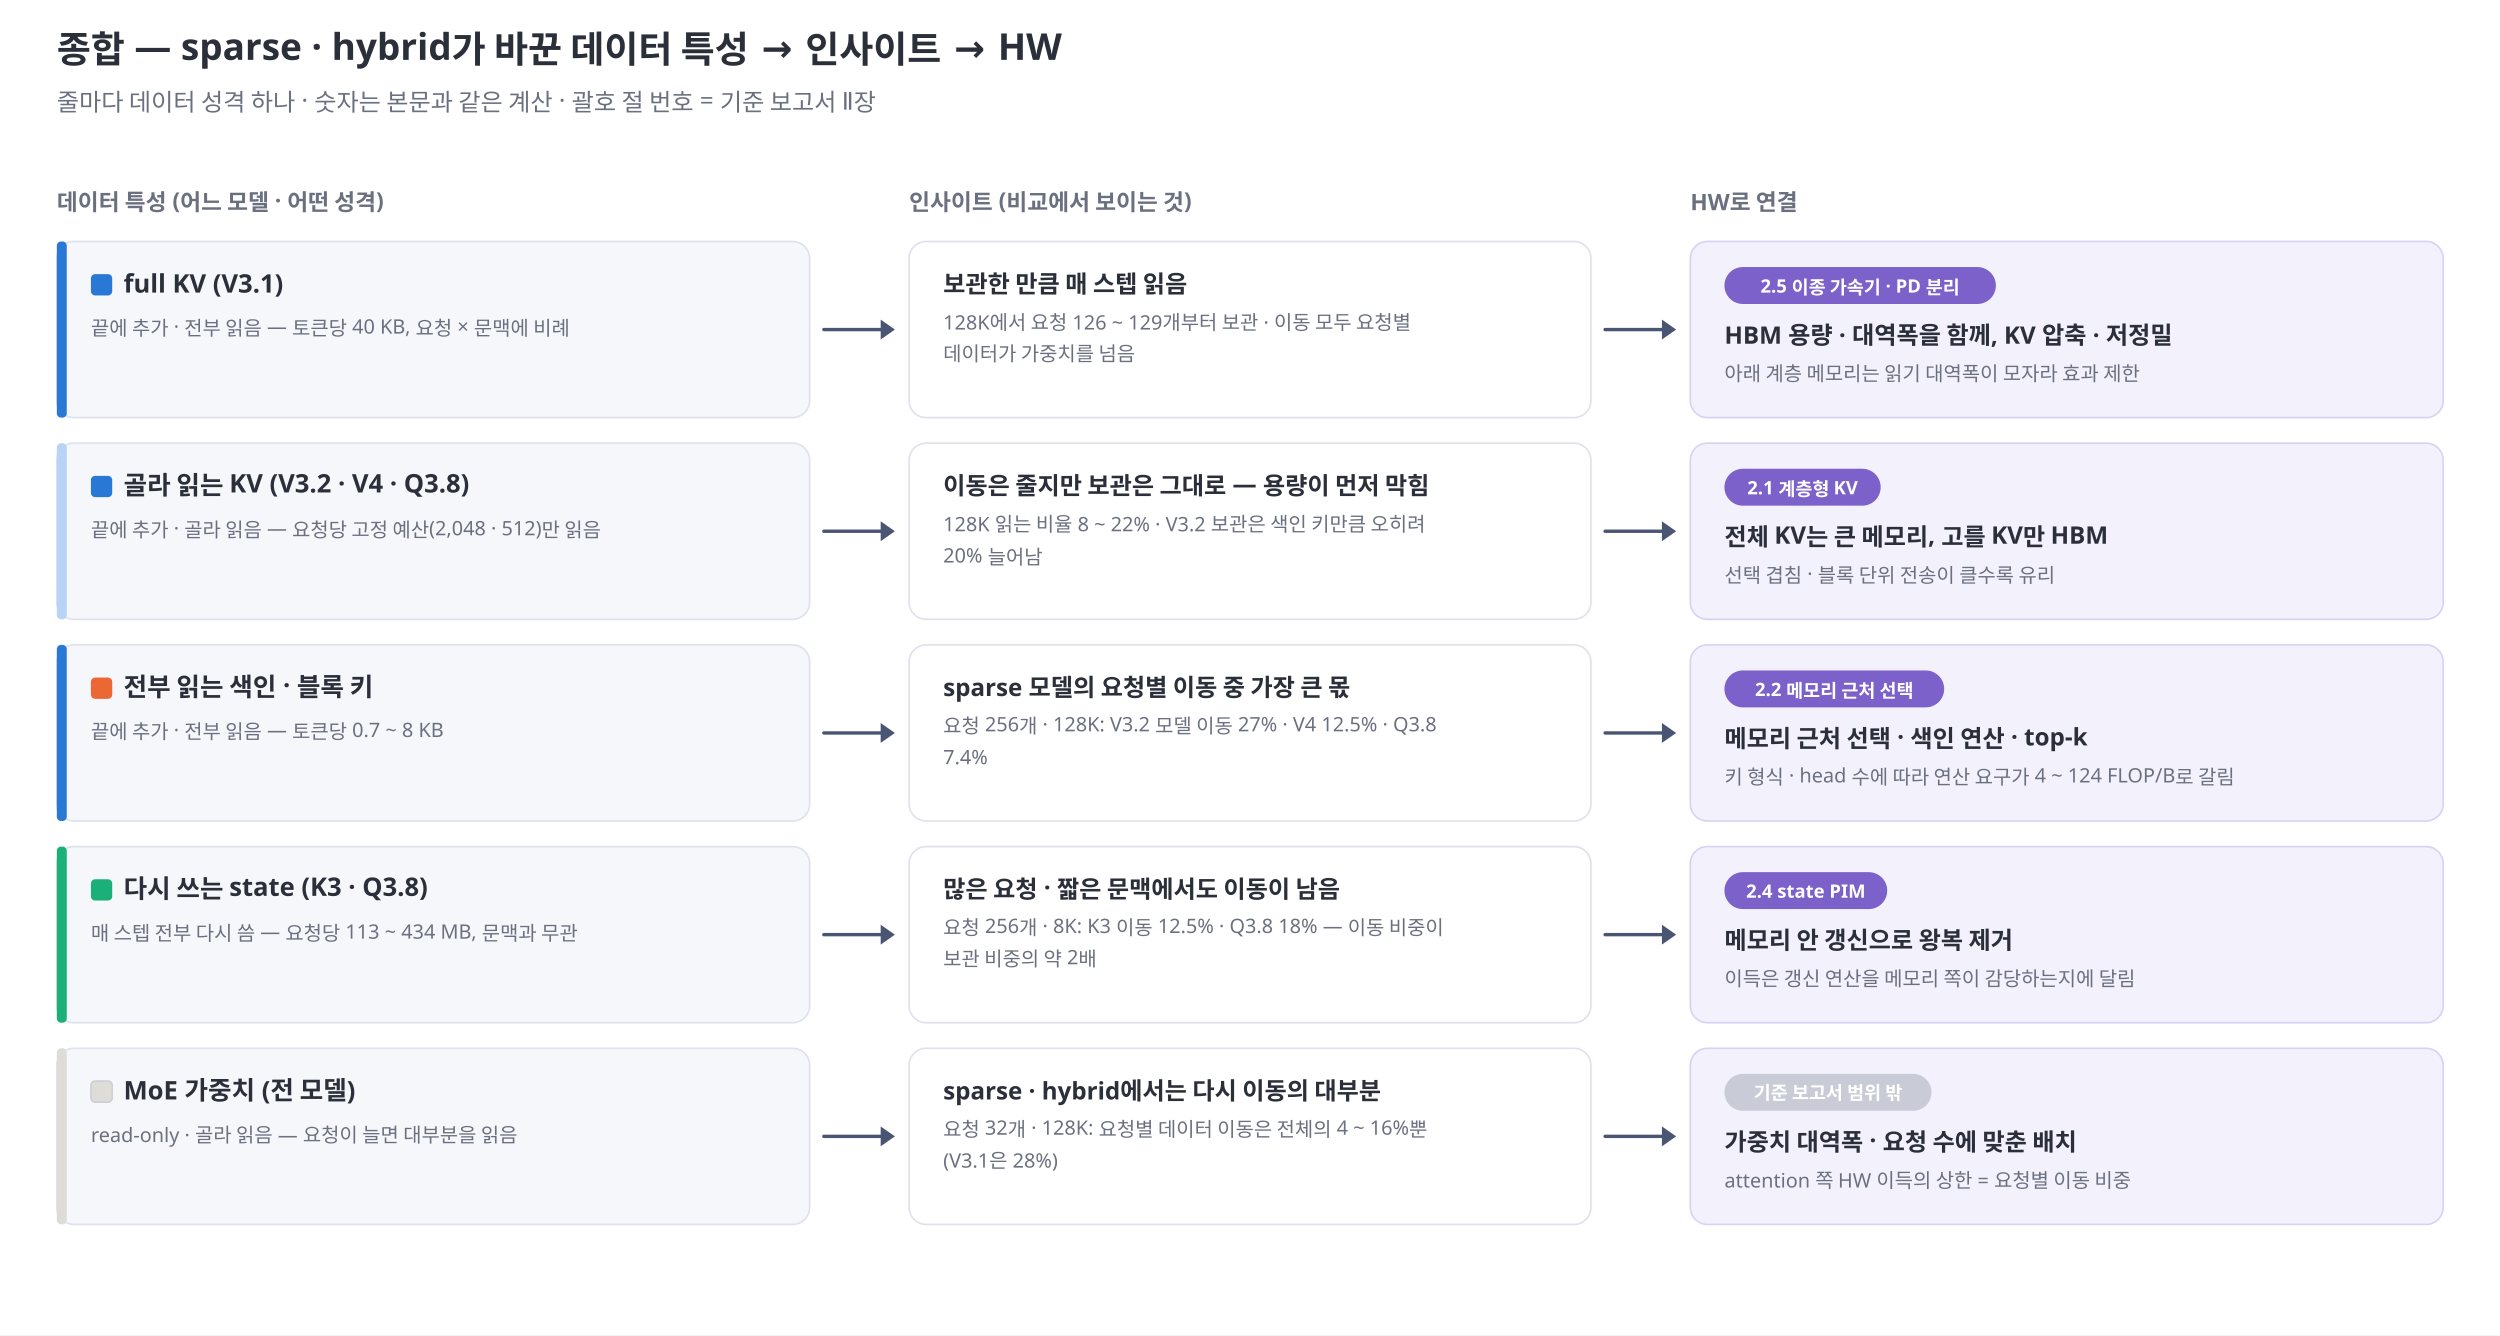
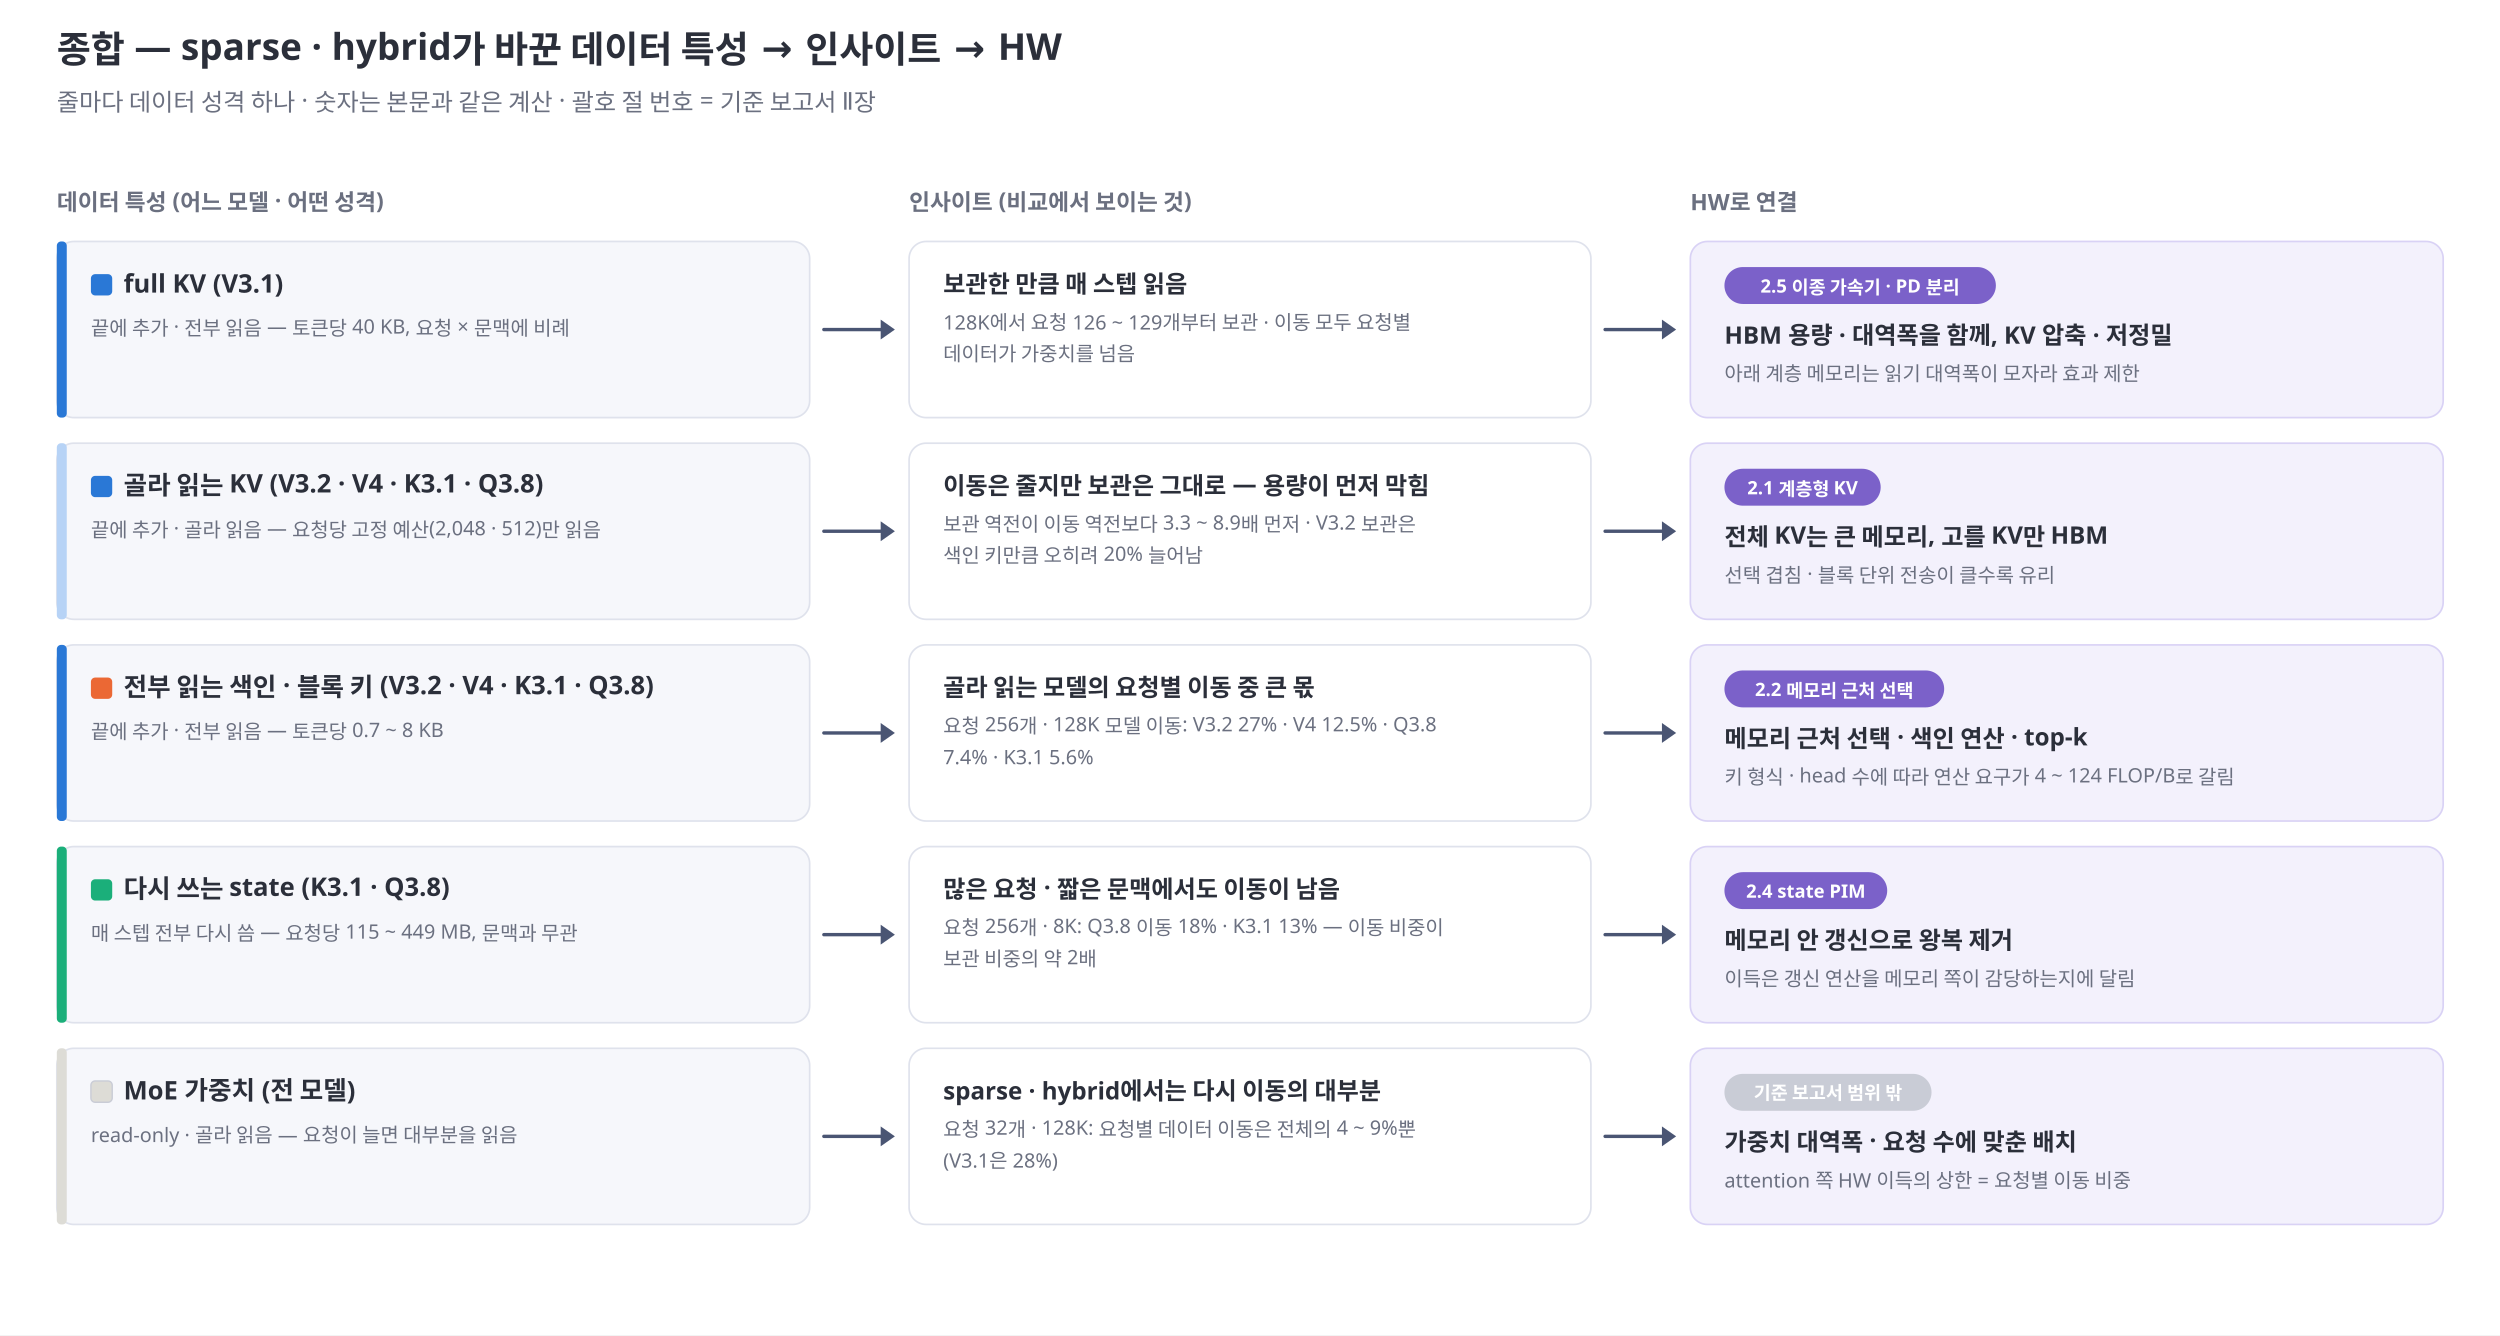
<svg xmlns="http://www.w3.org/2000/svg" viewBox="0 0 1760 940" width="1760" height="940">
  <rect width="100%" height="100%" fill="#ffffff" />
  <text x="40.0" y="44.0" font-family="'Noto Sans KR','Malgun Gothic',sans-serif" font-size="26" text-anchor="start" font-weight="700" fill="#2b2f3a">종합 — sparse · hybrid가 바꾼 데이터 특성 → 인사이트 → HW</text>
  <text x="40.0" y="78.0" font-family="'Noto Sans KR','Malgun Gothic',sans-serif" font-size="17" text-anchor="start" font-weight="400" fill="#6b7080">줄마다 데이터 성격 하나 · 숫자는 본문과 같은 계산 · 괄호 절 번호 = 기준 보고서 Ⅱ장</text>
  <text x="40.0" y="148.0" font-family="'Noto Sans KR','Malgun Gothic',sans-serif" font-size="16" text-anchor="start" font-weight="700" fill="#6b7080">데이터 특성 (어느 모델 · 어떤 성격)</text>
  <text x="640.0" y="148.0" font-family="'Noto Sans KR','Malgun Gothic',sans-serif" font-size="16" text-anchor="start" font-weight="700" fill="#6b7080">인사이트 (비교에서 보이는 것)</text>
  <text x="1190.0" y="148.0" font-family="'Noto Sans KR','Malgun Gothic',sans-serif" font-size="16" text-anchor="start" font-weight="700" fill="#6b7080">HW로 연결</text>
  <rect x="40.0" y="170.0" width="530.0" height="124.0" rx="12" fill="#f6f7fb" stroke="#dfe2ec" stroke-width="1.2" />
  <rect x="40.0" y="170.0" width="7.0" height="124.0" rx="3" fill="#2a78d6" stroke="none" stroke-width="1.5" />
  <rect x="64.0" y="193.0" width="15.0" height="15.0" rx="3" fill="#2a78d6" stroke="none" stroke-width="1" />
  <text x="87.0" y="206.0" font-family="'Noto Sans KR','Malgun Gothic',sans-serif" font-size="18" text-anchor="start" font-weight="600" fill="#2b2f3a">full KV (V3.1)</text>
  <text x="64.0" y="236.0" font-family="'Noto Sans KR','Malgun Gothic',sans-serif" font-size="14" text-anchor="start" font-weight="400" fill="#6b7080">끝에 추가 · 전부 읽음 — 토큰당 40 KB, 요청 × 문맥에 비례</text>
  <rect x="640.0" y="170.0" width="480.0" height="124.0" rx="12" fill="#ffffff" stroke="#dfe2ec" stroke-width="1.2" />
  <text x="664.0" y="206.0" font-family="'Noto Sans KR','Malgun Gothic',sans-serif" font-size="17" text-anchor="start" font-weight="700" fill="#2b2f3a">보관한 만큼 매 스텝 읽음</text>
  <text x="664.0" y="232.0" font-family="'Noto Sans KR','Malgun Gothic',sans-serif" font-size="14" text-anchor="start" font-weight="400" fill="#6b7080">128K에서 요청 126 ~ 129개부터 보관 · 이동 모두 요청별</text>
  <text x="664.0" y="254.0" font-family="'Noto Sans KR','Malgun Gothic',sans-serif" font-size="14" text-anchor="start" font-weight="400" fill="#6b7080">데이터가 가중치를 넘음</text>
  <rect x="1190.0" y="170.0" width="530.0" height="124.0" rx="12" fill="#f3f1fc" stroke="#d9d2f5" stroke-width="1.2" />
  <rect x="1214.0" y="188.0" width="191.1" height="26.0" rx="13" fill="#7b61c9" stroke="none" stroke-width="1.5" />
  <text x="1309.5" y="206.0" font-family="'Noto Sans KR','Malgun Gothic',sans-serif" font-size="13" text-anchor="middle" font-weight="700" fill="#ffffff">2.5 이종 가속기 · PD 분리</text>
  <text x="1214.0" y="242.0" font-family="'Noto Sans KR','Malgun Gothic',sans-serif" font-size="17" text-anchor="start" font-weight="700" fill="#2b2f3a">HBM 용량 · 대역폭을 함께, KV 압축 · 저정밀</text>
  <text x="1214.0" y="268.0" font-family="'Noto Sans KR','Malgun Gothic',sans-serif" font-size="14" text-anchor="start" font-weight="400" fill="#6b7080">아래 계층 메모리는 읽기 대역폭이 모자라 효과 제한</text>
  <line x1="580.0" y1="232.0" x2="622.0" y2="232.0" stroke="#4a5573" stroke-width="2.4" stroke-linecap="round" />
  <path d="M620.0,225.0 L630.0,232.0 L620.0,239.0 Z" fill="#4a5573" />
  <line x1="1130.0" y1="232.0" x2="1172.0" y2="232.0" stroke="#4a5573" stroke-width="2.4" stroke-linecap="round" />
  <path d="M1170.0,225.0 L1180.0,232.0 L1170.0,239.0 Z" fill="#4a5573" />
  <rect x="40.0" y="312.0" width="530.0" height="124.0" rx="12" fill="#f6f7fb" stroke="#dfe2ec" stroke-width="1.2" />
  <rect x="40.0" y="312.0" width="7.0" height="124.0" rx="3" fill="#b7d3f6" stroke="none" stroke-width="1.5" />
  <rect x="64.0" y="335.0" width="15.0" height="15.0" rx="3" fill="#2a78d6" stroke="none" stroke-width="1" />
-   <text x="87.0" y="348.0" font-family="'Noto Sans KR','Malgun Gothic',sans-serif" font-size="18" text-anchor="start" font-weight="600" fill="#2b2f3a">골라 읽는 KV (V3.2 · V4 · Q3.8)</text>
+   <text x="87.0" y="348.0" font-family="'Noto Sans KR','Malgun Gothic',sans-serif" font-size="18" text-anchor="start" font-weight="600" fill="#2b2f3a">골라 읽는 KV (V3.2 · V4 · K3.1 · Q3.8)</text>
  <text x="64.0" y="378.0" font-family="'Noto Sans KR','Malgun Gothic',sans-serif" font-size="14" text-anchor="start" font-weight="400" fill="#6b7080">끝에 추가 · 골라 읽음 — 요청당 고정 예산(2,048 · 512)만 읽음</text>
  <rect x="640.0" y="312.0" width="480.0" height="124.0" rx="12" fill="#ffffff" stroke="#dfe2ec" stroke-width="1.2" />
  <text x="664.0" y="348.0" font-family="'Noto Sans KR','Malgun Gothic',sans-serif" font-size="17" text-anchor="start" font-weight="700" fill="#2b2f3a">이동은 줄지만 보관은 그대로 — 용량이 먼저 막힘</text>
-   <text x="664.0" y="374.0" font-family="'Noto Sans KR','Malgun Gothic',sans-serif" font-size="14" text-anchor="start" font-weight="400" fill="#6b7080">128K 읽는 비율 8 ~ 22% · V3.2 보관은 색인 키만큼 오히려</text>
-   <text x="664.0" y="396.0" font-family="'Noto Sans KR','Malgun Gothic',sans-serif" font-size="14" text-anchor="start" font-weight="400" fill="#6b7080">20% 늘어남</text>
+   <text x="664.0" y="374.0" font-family="'Noto Sans KR','Malgun Gothic',sans-serif" font-size="14" text-anchor="start" font-weight="400" fill="#6b7080">보관 역전이 이동 역전보다 3.3 ~ 8.9배 먼저 · V3.2 보관은</text>
+   <text x="664.0" y="396.0" font-family="'Noto Sans KR','Malgun Gothic',sans-serif" font-size="14" text-anchor="start" font-weight="400" fill="#6b7080">색인 키만큼 오히려 20% 늘어남</text>
  <rect x="1190.0" y="312.0" width="530.0" height="124.0" rx="12" fill="#f3f1fc" stroke="#d9d2f5" stroke-width="1.2" />
  <rect x="1214.0" y="330.0" width="110.0" height="26.0" rx="13" fill="#7b61c9" stroke="none" stroke-width="1.5" />
  <text x="1269.0" y="348.0" font-family="'Noto Sans KR','Malgun Gothic',sans-serif" font-size="13" text-anchor="middle" font-weight="700" fill="#ffffff">2.1 계층형 KV</text>
  <text x="1214.0" y="384.0" font-family="'Noto Sans KR','Malgun Gothic',sans-serif" font-size="17" text-anchor="start" font-weight="700" fill="#2b2f3a">전체 KV는 큰 메모리, 고를 KV만 HBM</text>
  <text x="1214.0" y="410.0" font-family="'Noto Sans KR','Malgun Gothic',sans-serif" font-size="14" text-anchor="start" font-weight="400" fill="#6b7080">선택 겹침 · 블록 단위 전송이 클수록 유리</text>
  <line x1="580.0" y1="374.0" x2="622.0" y2="374.0" stroke="#4a5573" stroke-width="2.4" stroke-linecap="round" />
  <path d="M620.0,367.0 L630.0,374.0 L620.0,381.0 Z" fill="#4a5573" />
  <line x1="1130.0" y1="374.0" x2="1172.0" y2="374.0" stroke="#4a5573" stroke-width="2.4" stroke-linecap="round" />
  <path d="M1170.0,367.0 L1180.0,374.0 L1170.0,381.0 Z" fill="#4a5573" />
  <rect x="40.0" y="454.0" width="530.0" height="124.0" rx="12" fill="#f6f7fb" stroke="#dfe2ec" stroke-width="1.2" />
  <rect x="40.0" y="454.0" width="7.0" height="124.0" rx="3" fill="#2a78d6" stroke="none" stroke-width="1.5" />
  <rect x="64.0" y="477.0" width="15.0" height="15.0" rx="3" fill="#eb6834" stroke="none" stroke-width="1" />
-   <text x="87.0" y="490.0" font-family="'Noto Sans KR','Malgun Gothic',sans-serif" font-size="18" text-anchor="start" font-weight="600" fill="#2b2f3a">전부 읽는 색인 · 블록 키</text>
+   <text x="87.0" y="490.0" font-family="'Noto Sans KR','Malgun Gothic',sans-serif" font-size="18" text-anchor="start" font-weight="600" fill="#2b2f3a">전부 읽는 색인 · 블록 키 (V3.2 · V4 · K3.1 · Q3.8)</text>
  <text x="64.0" y="520.0" font-family="'Noto Sans KR','Malgun Gothic',sans-serif" font-size="14" text-anchor="start" font-weight="400" fill="#6b7080">끝에 추가 · 전부 읽음 — 토큰당 0.7 ~ 8 KB</text>
  <rect x="640.0" y="454.0" width="480.0" height="124.0" rx="12" fill="#ffffff" stroke="#dfe2ec" stroke-width="1.2" />
-   <text x="664.0" y="490.0" font-family="'Noto Sans KR','Malgun Gothic',sans-serif" font-size="17" text-anchor="start" font-weight="700" fill="#2b2f3a">sparse 모델의 요청별 이동 중 가장 큰 몫</text>
-   <text x="664.0" y="516.0" font-family="'Noto Sans KR','Malgun Gothic',sans-serif" font-size="14" text-anchor="start" font-weight="400" fill="#6b7080">요청 256개 · 128K: V3.2 모델 이동 27% · V4 12.5% · Q3.8</text>
-   <text x="664.0" y="538.0" font-family="'Noto Sans KR','Malgun Gothic',sans-serif" font-size="14" text-anchor="start" font-weight="400" fill="#6b7080">7.4%</text>
+   <text x="664.0" y="490.0" font-family="'Noto Sans KR','Malgun Gothic',sans-serif" font-size="17" text-anchor="start" font-weight="700" fill="#2b2f3a">골라 읽는 모델의 요청별 이동 중 큰 몫</text>
+   <text x="664.0" y="516.0" font-family="'Noto Sans KR','Malgun Gothic',sans-serif" font-size="14" text-anchor="start" font-weight="400" fill="#6b7080">요청 256개 · 128K 모델 이동: V3.2 27% · V4 12.5% · Q3.8</text>
+   <text x="664.0" y="538.0" font-family="'Noto Sans KR','Malgun Gothic',sans-serif" font-size="14" text-anchor="start" font-weight="400" fill="#6b7080">7.4% · K3.1 5.6%</text>
  <rect x="1190.0" y="454.0" width="530.0" height="124.0" rx="12" fill="#f3f1fc" stroke="#d9d2f5" stroke-width="1.2" />
  <rect x="1214.0" y="472.0" width="154.7" height="26.0" rx="13" fill="#7b61c9" stroke="none" stroke-width="1.5" />
  <text x="1291.3" y="490.0" font-family="'Noto Sans KR','Malgun Gothic',sans-serif" font-size="13" text-anchor="middle" font-weight="700" fill="#ffffff">2.2 메모리 근처 선택</text>
  <text x="1214.0" y="526.0" font-family="'Noto Sans KR','Malgun Gothic',sans-serif" font-size="17" text-anchor="start" font-weight="700" fill="#2b2f3a">메모리 근처 선택 · 색인 연산 · top-k</text>
  <text x="1214.0" y="552.0" font-family="'Noto Sans KR','Malgun Gothic',sans-serif" font-size="14" text-anchor="start" font-weight="400" fill="#6b7080">키 형식 · head 수에 따라 연산 요구가 4 ~ 124 FLOP/B로 갈림</text>
  <line x1="580.0" y1="516.0" x2="622.0" y2="516.0" stroke="#4a5573" stroke-width="2.4" stroke-linecap="round" />
  <path d="M620.0,509.0 L630.0,516.0 L620.0,523.0 Z" fill="#4a5573" />
  <line x1="1130.0" y1="516.0" x2="1172.0" y2="516.0" stroke="#4a5573" stroke-width="2.4" stroke-linecap="round" />
  <path d="M1170.0,509.0 L1180.0,516.0 L1170.0,523.0 Z" fill="#4a5573" />
  <rect x="40.0" y="596.0" width="530.0" height="124.0" rx="12" fill="#f6f7fb" stroke="#dfe2ec" stroke-width="1.2" />
  <rect x="40.0" y="596.0" width="7.0" height="124.0" rx="3" fill="#1baf7a" stroke="none" stroke-width="1.5" />
  <rect x="64.0" y="619.0" width="15.0" height="15.0" rx="3" fill="#1baf7a" stroke="none" stroke-width="1" />
-   <text x="87.0" y="632.0" font-family="'Noto Sans KR','Malgun Gothic',sans-serif" font-size="18" text-anchor="start" font-weight="600" fill="#2b2f3a">다시 쓰는 state (K3 · Q3.8)</text>
-   <text x="64.0" y="662.0" font-family="'Noto Sans KR','Malgun Gothic',sans-serif" font-size="14" text-anchor="start" font-weight="400" fill="#6b7080">매 스텝 전부 다시 씀 — 요청당 113 ~ 434 MB, 문맥과 무관</text>
+   <text x="87.0" y="632.0" font-family="'Noto Sans KR','Malgun Gothic',sans-serif" font-size="18" text-anchor="start" font-weight="600" fill="#2b2f3a">다시 쓰는 state (K3.1 · Q3.8)</text>
+   <text x="64.0" y="662.0" font-family="'Noto Sans KR','Malgun Gothic',sans-serif" font-size="14" text-anchor="start" font-weight="400" fill="#6b7080">매 스텝 전부 다시 씀 — 요청당 115 ~ 449 MB, 문맥과 무관</text>
  <rect x="640.0" y="596.0" width="480.0" height="124.0" rx="12" fill="#ffffff" stroke="#dfe2ec" stroke-width="1.2" />
  <text x="664.0" y="632.0" font-family="'Noto Sans KR','Malgun Gothic',sans-serif" font-size="17" text-anchor="start" font-weight="700" fill="#2b2f3a">많은 요청 · 짧은 문맥에서도 이동이 남음</text>
-   <text x="664.0" y="658.0" font-family="'Noto Sans KR','Malgun Gothic',sans-serif" font-size="14" text-anchor="start" font-weight="400" fill="#6b7080">요청 256개 · 8K: K3 이동 12.5% · Q3.8 18% — 이동 비중이</text>
+   <text x="664.0" y="658.0" font-family="'Noto Sans KR','Malgun Gothic',sans-serif" font-size="14" text-anchor="start" font-weight="400" fill="#6b7080">요청 256개 · 8K: Q3.8 이동 18% · K3.1 13% — 이동 비중이</text>
  <text x="664.0" y="680.0" font-family="'Noto Sans KR','Malgun Gothic',sans-serif" font-size="14" text-anchor="start" font-weight="400" fill="#6b7080">보관 비중의 약 2배</text>
  <rect x="1190.0" y="596.0" width="530.0" height="124.0" rx="12" fill="#f3f1fc" stroke="#d9d2f5" stroke-width="1.2" />
  <rect x="1214.0" y="614.0" width="114.6" height="26.0" rx="13" fill="#7b61c9" stroke="none" stroke-width="1.5" />
  <text x="1271.3" y="632.0" font-family="'Noto Sans KR','Malgun Gothic',sans-serif" font-size="13" text-anchor="middle" font-weight="700" fill="#ffffff">2.4 state PIM</text>
  <text x="1214.0" y="668.0" font-family="'Noto Sans KR','Malgun Gothic',sans-serif" font-size="17" text-anchor="start" font-weight="700" fill="#2b2f3a">메모리 안 갱신으로 왕복 제거</text>
  <text x="1214.0" y="694.0" font-family="'Noto Sans KR','Malgun Gothic',sans-serif" font-size="14" text-anchor="start" font-weight="400" fill="#6b7080">이득은 갱신 연산을 메모리 쪽이 감당하는지에 달림</text>
  <line x1="580.0" y1="658.0" x2="622.0" y2="658.0" stroke="#4a5573" stroke-width="2.4" stroke-linecap="round" />
  <path d="M620.0,651.0 L630.0,658.0 L620.0,665.0 Z" fill="#4a5573" />
  <line x1="1130.0" y1="658.0" x2="1172.0" y2="658.0" stroke="#4a5573" stroke-width="2.4" stroke-linecap="round" />
  <path d="M1170.0,651.0 L1180.0,658.0 L1170.0,665.0 Z" fill="#4a5573" />
  <rect x="40.0" y="738.0" width="530.0" height="124.0" rx="12" fill="#f6f7fb" stroke="#dfe2ec" stroke-width="1.2" />
  <rect x="40.0" y="738.0" width="7.0" height="124.0" rx="3" fill="#dddcd6" stroke="none" stroke-width="1.5" />
  <rect x="64.0" y="761.0" width="15.0" height="15.0" rx="3" fill="#dddcd6" stroke="#c9ccd6" stroke-width="1" />
  <text x="87.0" y="774.0" font-family="'Noto Sans KR','Malgun Gothic',sans-serif" font-size="18" text-anchor="start" font-weight="600" fill="#2b2f3a">MoE 가중치 (전 모델)</text>
  <text x="64.0" y="804.0" font-family="'Noto Sans KR','Malgun Gothic',sans-serif" font-size="14" text-anchor="start" font-weight="400" fill="#6b7080">read-only · 골라 읽음 — 요청이 늘면 대부분을 읽음</text>
  <rect x="640.0" y="738.0" width="480.0" height="124.0" rx="12" fill="#ffffff" stroke="#dfe2ec" stroke-width="1.2" />
  <text x="664.0" y="774.0" font-family="'Noto Sans KR','Malgun Gothic',sans-serif" font-size="17" text-anchor="start" font-weight="700" fill="#2b2f3a">sparse · hybrid에서는 다시 이동의 대부분</text>
-   <text x="664.0" y="800.0" font-family="'Noto Sans KR','Malgun Gothic',sans-serif" font-size="14" text-anchor="start" font-weight="400" fill="#6b7080">요청 32개 · 128K: 요청별 데이터 이동은 전체의 4 ~ 16%뿐</text>
+   <text x="664.0" y="800.0" font-family="'Noto Sans KR','Malgun Gothic',sans-serif" font-size="14" text-anchor="start" font-weight="400" fill="#6b7080">요청 32개 · 128K: 요청별 데이터 이동은 전체의 4 ~ 9%뿐</text>
  <text x="664.0" y="822.0" font-family="'Noto Sans KR','Malgun Gothic',sans-serif" font-size="14" text-anchor="start" font-weight="400" fill="#6b7080">(V3.1은 28%)</text>
  <rect x="1190.0" y="738.0" width="530.0" height="124.0" rx="12" fill="#f3f1fc" stroke="#d9d2f5" stroke-width="1.2" />
  <rect x="1214.0" y="756.0" width="145.8" height="26.0" rx="13" fill="#c9ccd6" stroke="none" stroke-width="1.5" />
  <text x="1286.9" y="774.0" font-family="'Noto Sans KR','Malgun Gothic',sans-serif" font-size="13" text-anchor="middle" font-weight="700" fill="#ffffff">기준 보고서 범위 밖</text>
  <text x="1214.0" y="810.0" font-family="'Noto Sans KR','Malgun Gothic',sans-serif" font-size="17" text-anchor="start" font-weight="700" fill="#2b2f3a">가중치 대역폭 · 요청 수에 맞춘 배치</text>
  <text x="1214.0" y="836.0" font-family="'Noto Sans KR','Malgun Gothic',sans-serif" font-size="14" text-anchor="start" font-weight="400" fill="#6b7080">attention 쪽 HW 이득의 상한 = 요청별 이동 비중</text>
  <line x1="580.0" y1="800.0" x2="622.0" y2="800.0" stroke="#4a5573" stroke-width="2.4" stroke-linecap="round" />
  <path d="M620.0,793.0 L630.0,800.0 L620.0,807.0 Z" fill="#4a5573" />
  <line x1="1130.0" y1="800.0" x2="1172.0" y2="800.0" stroke="#4a5573" stroke-width="2.4" stroke-linecap="round" />
  <path d="M1170.0,793.0 L1180.0,800.0 L1170.0,807.0 Z" fill="#4a5573" />
</svg>
